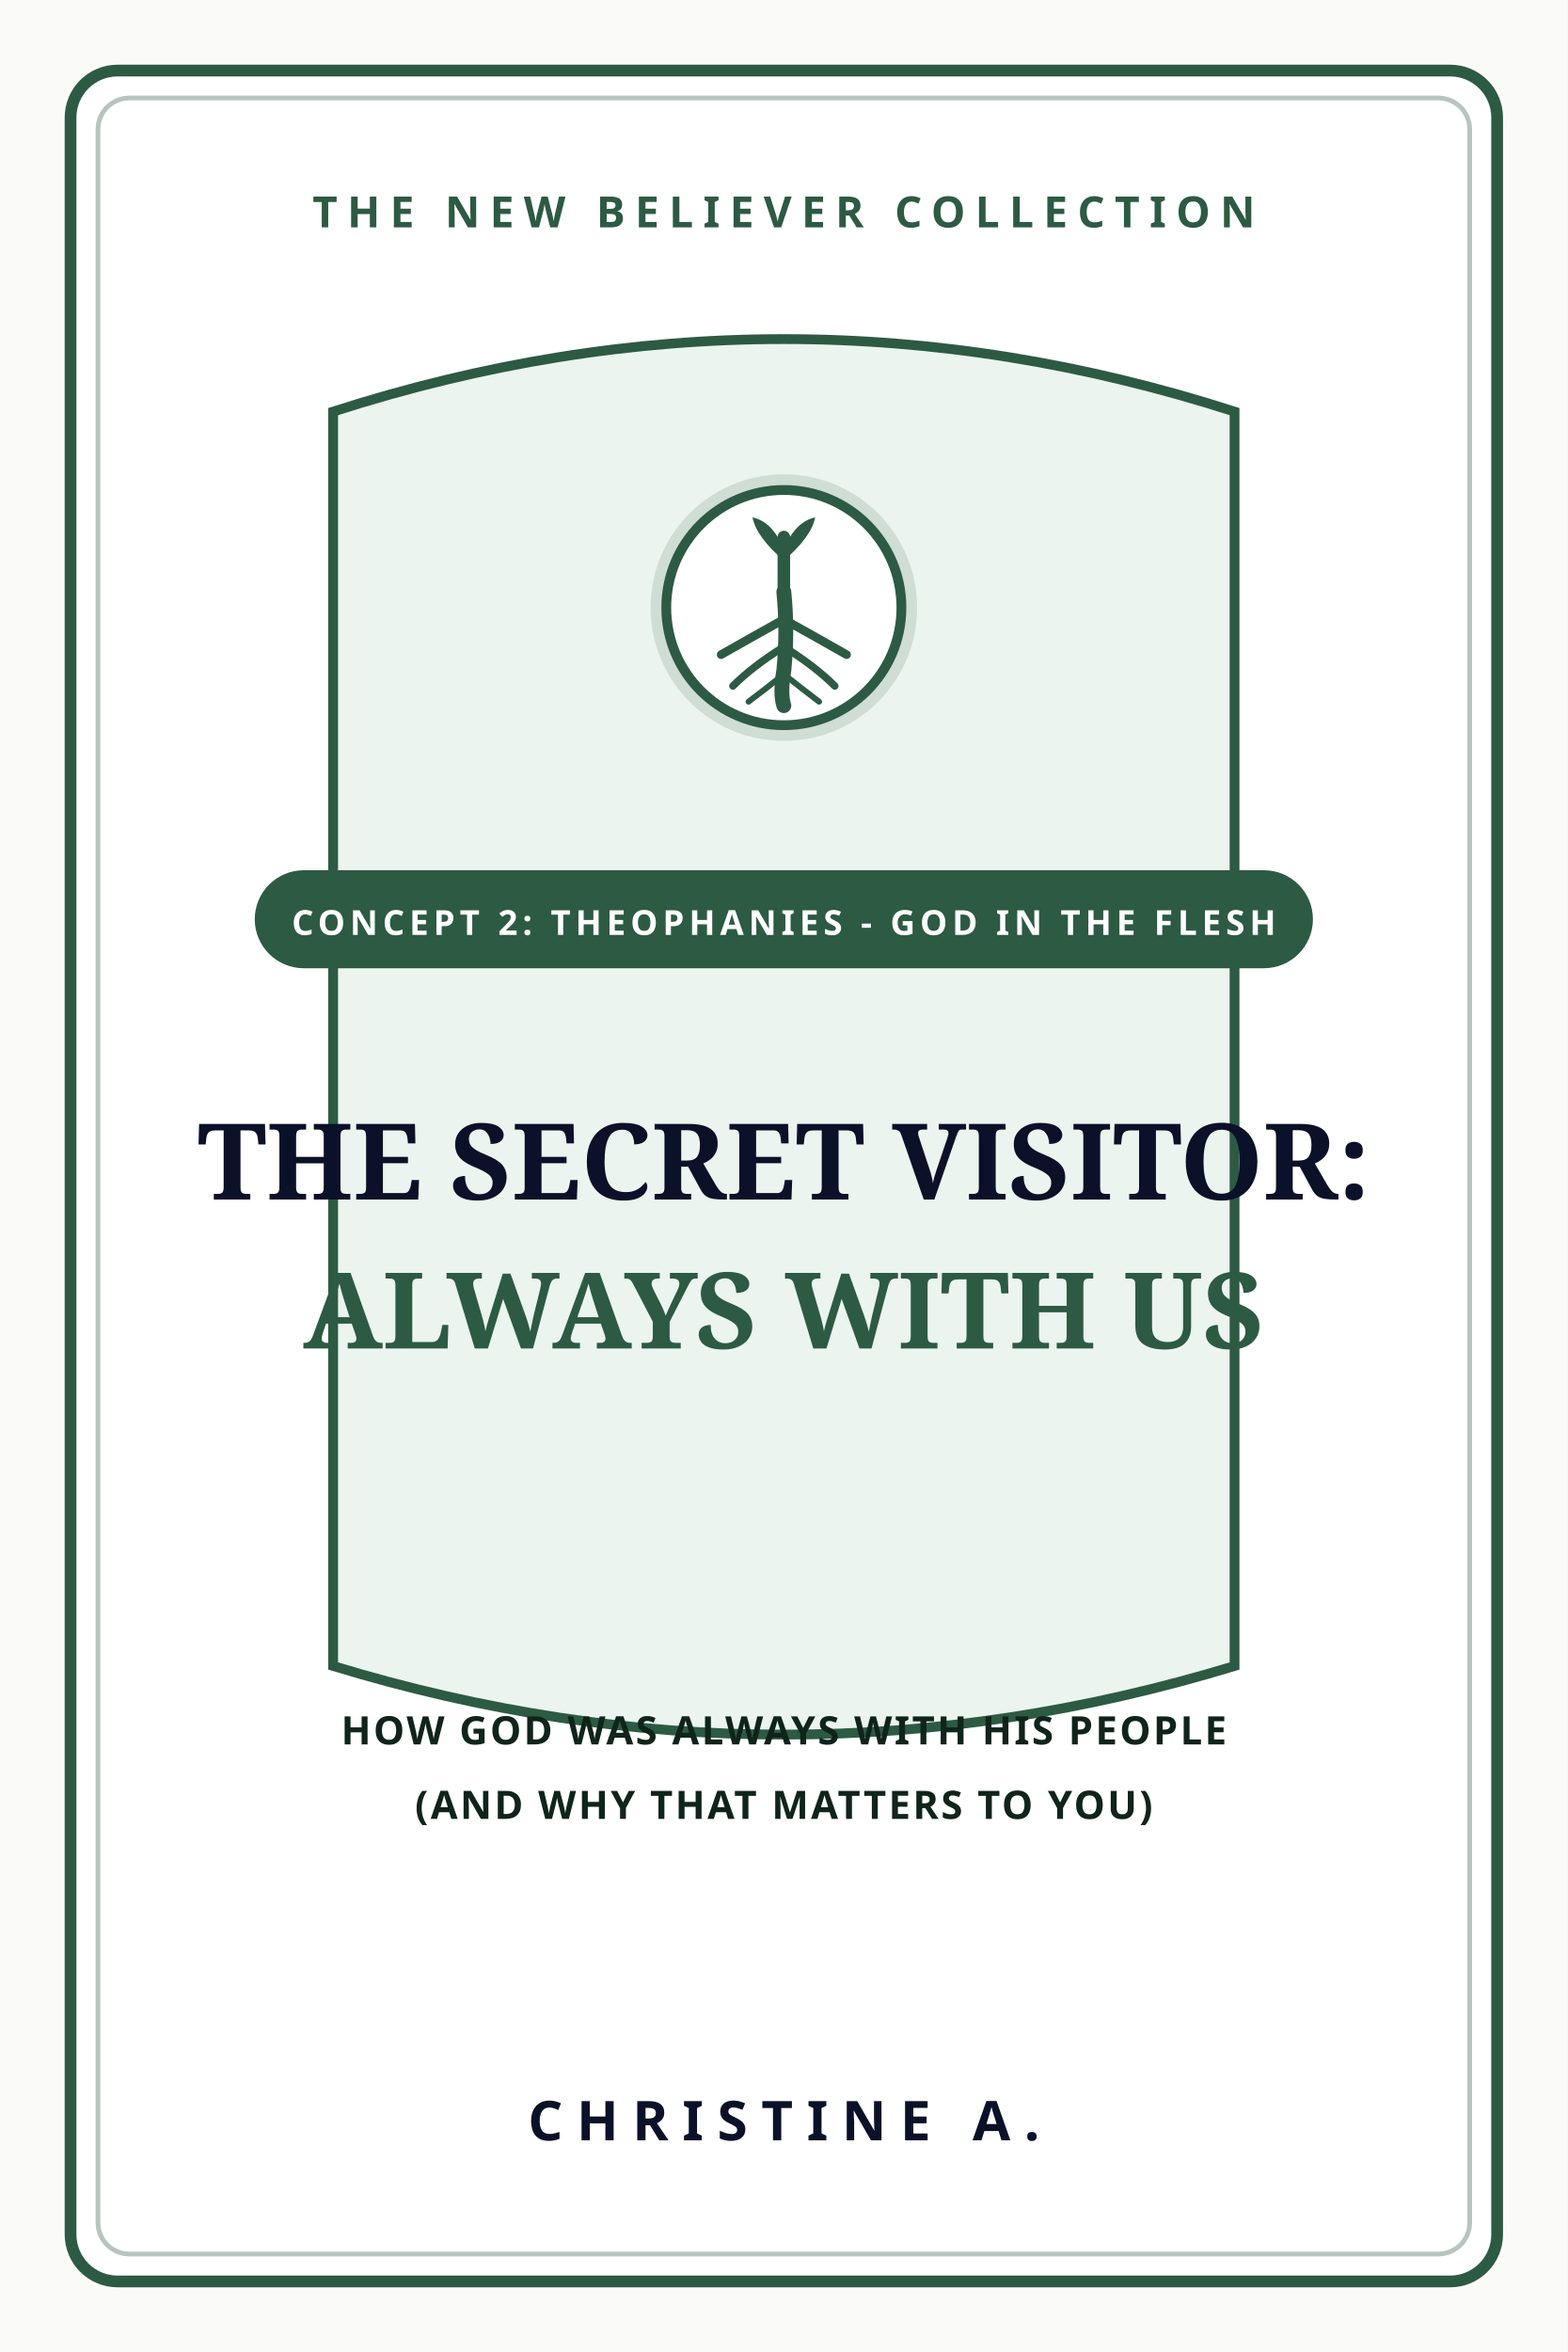
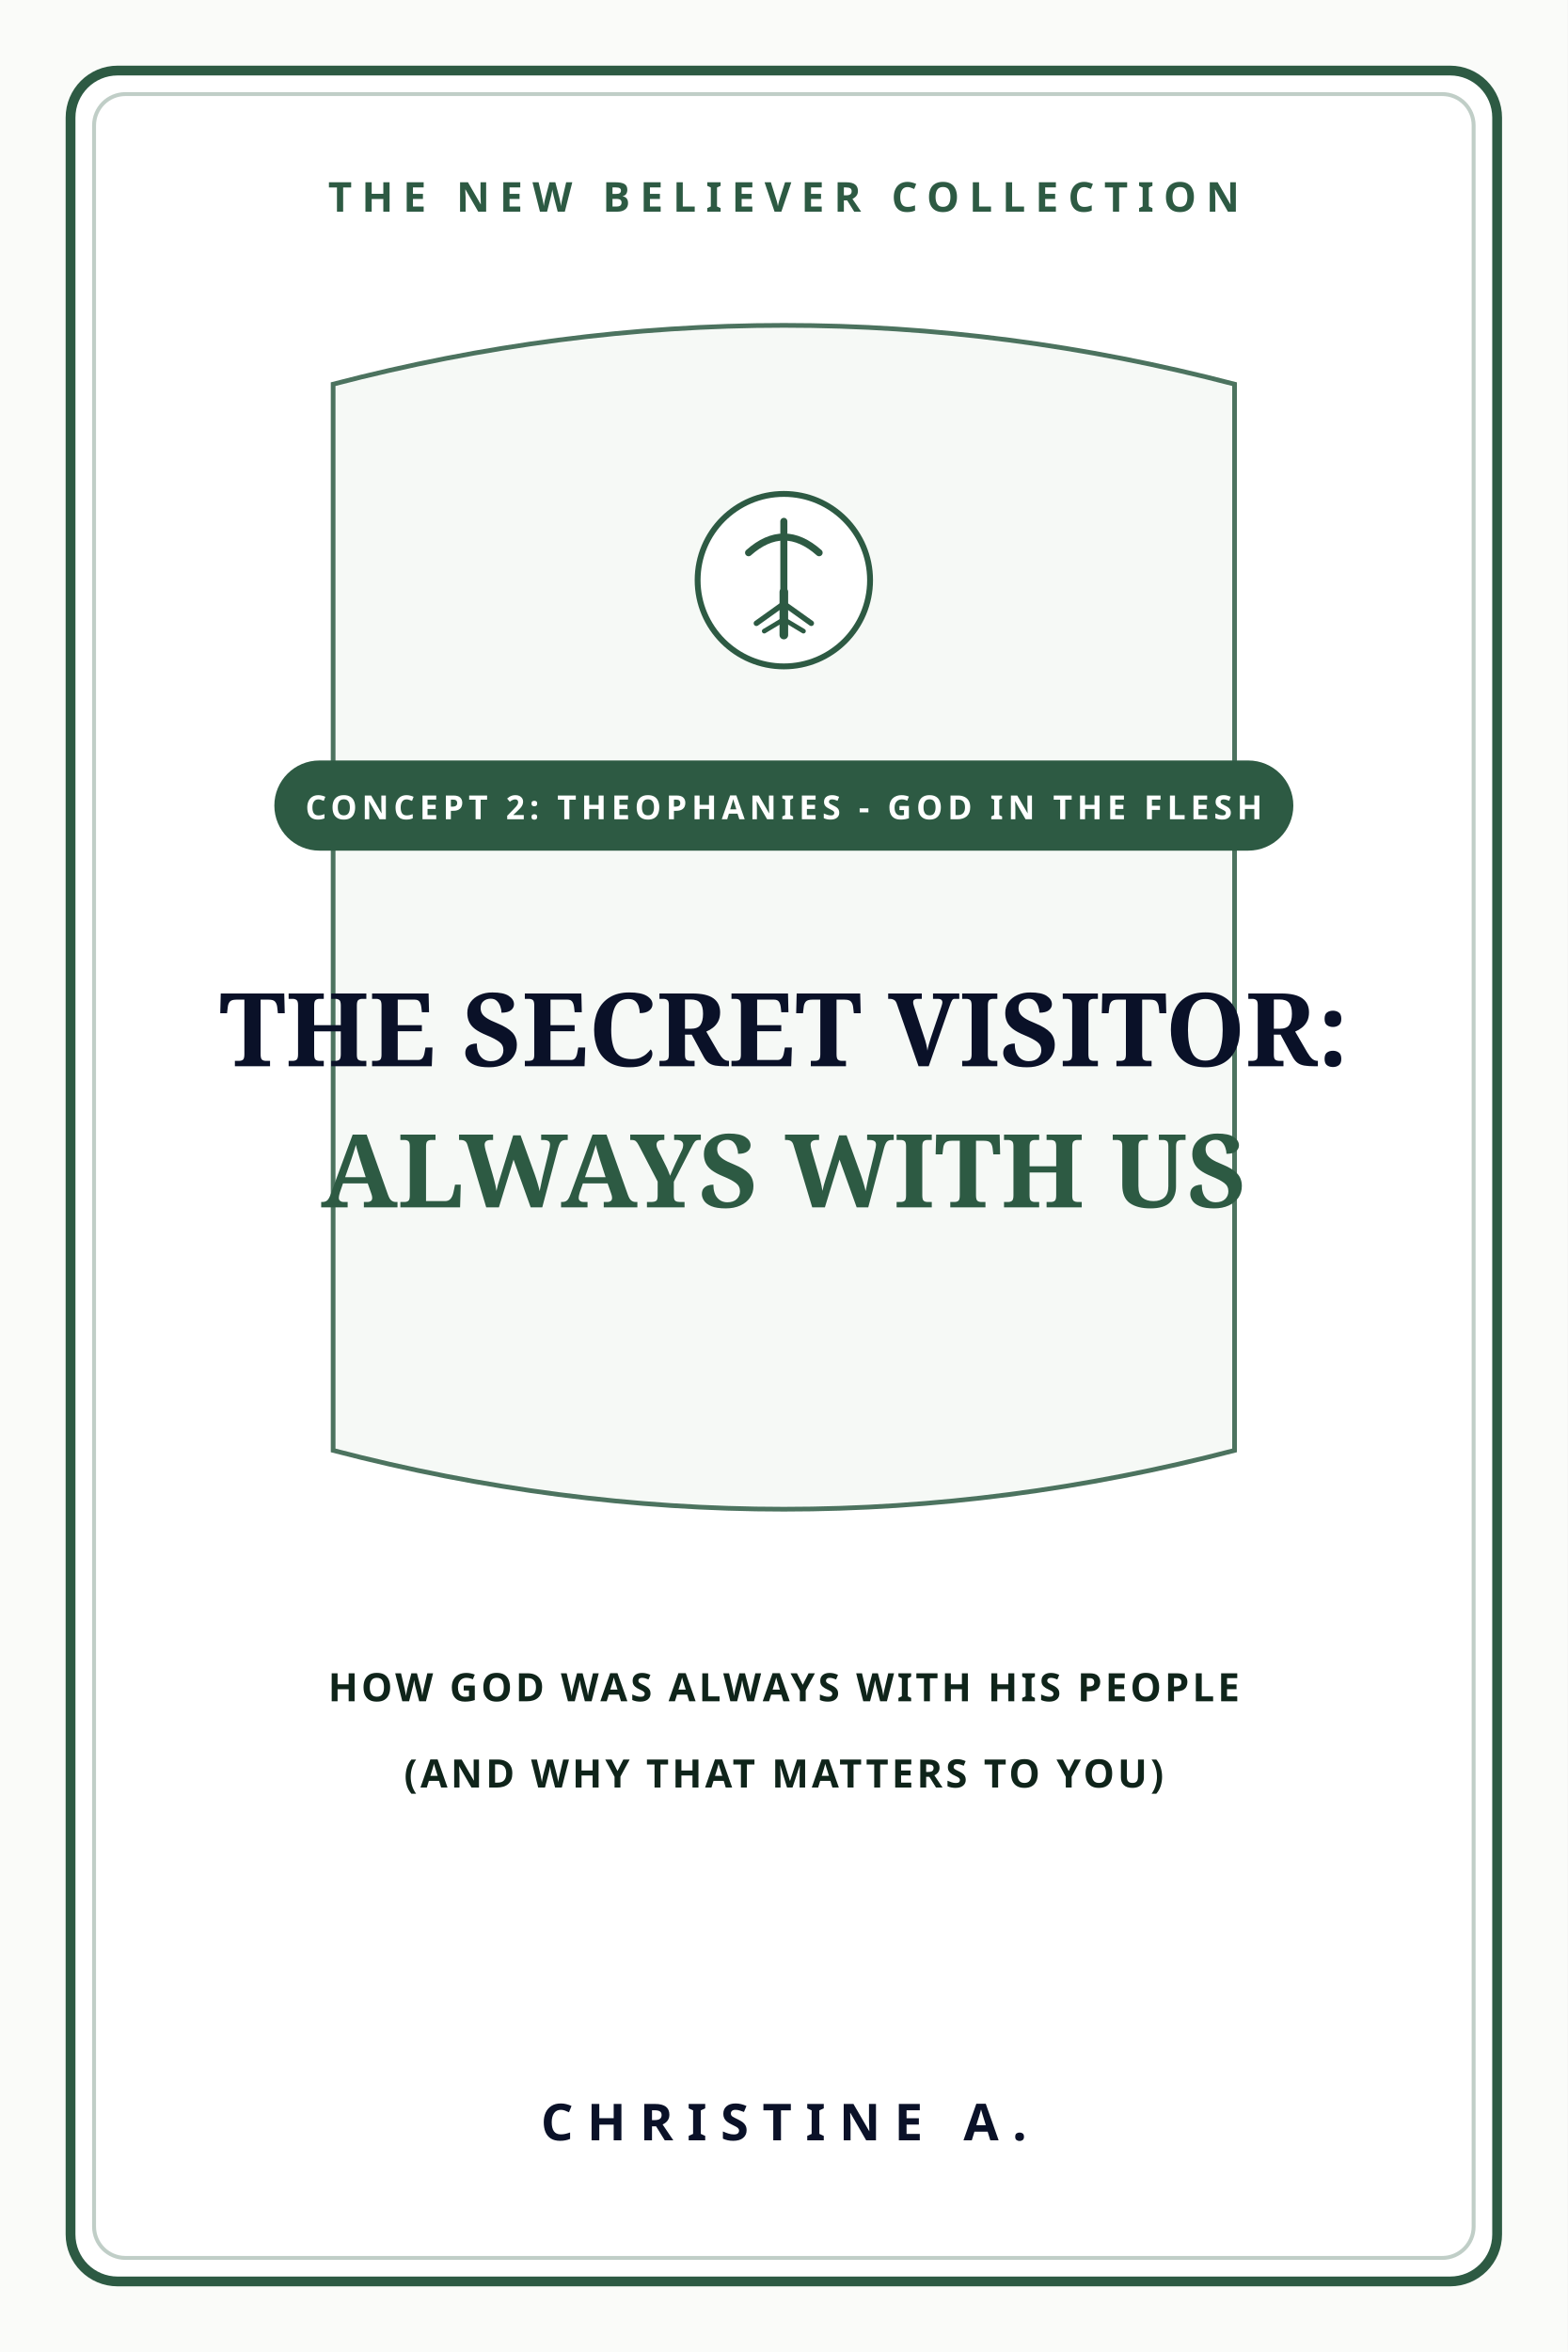
<svg xmlns="http://www.w3.org/2000/svg" viewBox="0 0 400 600" width="100%" height="100%">
  <rect width="100%" height="100%" fill="#FAFBF9" />
-   <rect x="18" y="18" width="364" height="564" rx="12" fill="#FFFFFF" stroke="#2D5A43" stroke-width="3" />
-   <rect x="25" y="25" width="350" height="550" rx="8" fill="none" stroke="#2D5A43" stroke-width="1.2" opacity="0.35" />
-   <path d="M 85 105 Q 200 68 315 105 L 315 425 Q 200 460 85 425 Z" fill="#EBF4EE" stroke="#2D5A43" stroke-width="2.5" />
-   <g transform="translate(200, 155)">
-     <circle cx="0" cy="0" r="34" fill="#2D5A43" opacity="0.15" />
-     <circle cx="0" cy="0" r="30" fill="#FFFFFF" stroke="#2D5A43" stroke-width="2.5" />
-     <path d="M 0 -18 L 0 -4" stroke="#2D5A43" stroke-width="3.2" stroke-linecap="round" />
-     <path d="M 0 -12 Q -7 -18 -8 -23 Q -3 -22 0 -15" fill="#2D5A43" />
-     <path d="M 0 -12 Q 7 -18 8 -23 Q 3 -22 0 -15" fill="#2D5A43" />
-     <path d="M 0 -4 Q 1 6 0 16 Q -1 22 0 25" stroke="#2D5A43" stroke-width="3.8" fill="none" stroke-linecap="round" />
-     <path d="M 0 3 Q -9 8 -16 12" stroke="#2D5A43" stroke-width="2.2" fill="none" stroke-linecap="round" />
-     <path d="M 0 3 Q 9 8 16 12" stroke="#2D5A43" stroke-width="2.2" fill="none" stroke-linecap="round" />
-     <path d="M 0 10 Q -8 15 -13 20" stroke="#2D5A43" stroke-width="1.9" fill="none" stroke-linecap="round" />
-     <path d="M 0 10 Q 8 15 13 20" stroke="#2D5A43" stroke-width="1.9" fill="none" stroke-linecap="round" />
-     <path d="M 0 17 Q -5 21 -9 24" stroke="#2D5A43" stroke-width="1.5" fill="none" stroke-linecap="round" />
-     <path d="M 0 17 Q 5 21 9 24" stroke="#2D5A43" stroke-width="1.5" fill="none" stroke-linecap="round" />
+   <rect x="18" y="18" width="364" height="564" rx="12" fill="#FFFFFF" stroke="#2D5A43" stroke-width="2.5" />
+   <rect x="24" y="24" width="352" height="552" rx="8" fill="none" stroke="#2D5A43" stroke-width="1" opacity="0.3" />
+   <path d="M 85 98 Q 200 68 315 98 L 315 370 Q 200 400 85 370 Z" fill="#F4F8F5" stroke="#2D5A43" stroke-width="1.2" opacity="0.85" />
+   <g transform="translate(200, 148)">
+     <circle cx="0" cy="0" r="22" fill="#2D5A43" opacity="0.12" />
+     <circle cx="0" cy="0" r="22" fill="#FFFFFF" stroke="#2D5A43" stroke-width="1.5" />
+     <path d="M -9 -7 Q 0 -15 9 -7 M 0 -15 L 0 3" stroke="#2D5A43" stroke-width="1.8" fill="none" stroke-linecap="round" />
+     <path d="M 0 3 L 0 14" stroke="#2D5A43" stroke-width="2.2" stroke-linecap="round" />
+     <path d="M 0 6 L -7 11" stroke="#2D5A43" stroke-width="1.4" stroke-linecap="round" />
+     <path d="M 0 6 L 7 11" stroke="#2D5A43" stroke-width="1.4" stroke-linecap="round" />
+     <path d="M 0 10 L -5 13" stroke="#2D5A43" stroke-width="1.2" stroke-linecap="round" />
+     <path d="M 0 10 L 5 13" stroke="#2D5A43" stroke-width="1.2" stroke-linecap="round" />
  </g>
-   <text x="200" y="58" font-family="'Montserrat', system-ui, sans-serif" font-size="11" font-weight="800" fill="#2D5A43" text-anchor="middle" letter-spacing="2.5">THE NEW BELIEVER COLLECTION</text>
-   <rect x="65" y="222" width="270" height="25" rx="12.5" fill="#2D5A43" />
-   <text x="200" y="238.5" font-family="'Montserrat', system-ui, sans-serif" font-size="8.8" font-weight="800" fill="#FFFFFF" text-anchor="middle" letter-spacing="1.2">CONCEPT 2: THEOPHANIES - GOD IN THE FLESH</text>
-   <text x="200" y="306" font-family="'Playfair Display', Georgia, serif" font-size="27" font-weight="bold" fill="#0A1128" text-anchor="middle">THE SECRET VISITOR:</text>
-   <text x="200" y="344" font-family="'Playfair Display', Georgia, serif" font-size="27" font-weight="bold" fill="#2D5A43" text-anchor="middle">ALWAYS WITH US</text>
-   <text x="200" y="445" font-family="'Montserrat', system-ui, sans-serif" font-size="10" font-weight="800" fill="#0F241A" text-anchor="middle" letter-spacing="0.6">HOW GOD WAS ALWAYS WITH HIS PEOPLE</text>
-   <text x="200" y="464" font-family="'Montserrat', system-ui, sans-serif" font-size="10" font-weight="800" fill="#0F241A" text-anchor="middle" letter-spacing="0.6">(AND WHY THAT MATTERS TO YOU)</text>
-   <text x="200" y="546" font-family="'Montserrat', system-ui, sans-serif" font-size="14" font-weight="800" fill="#0A1128" text-anchor="middle" letter-spacing="3.5">CHRISTINE A.</text>
+   <text x="200" y="54" font-family="'Montserrat', system-ui, sans-serif" font-size="10.5" font-weight="800" fill="#2D5A43" text-anchor="middle" letter-spacing="2.5">THE NEW BELIEVER COLLECTION</text>
+   <rect x="70" y="194" width="260" height="23" rx="11.5" fill="#2D5A43" />
+   <text x="200" y="209" font-family="'Montserrat', system-ui, sans-serif" font-size="8.5" font-weight="800" fill="#FFFFFF" text-anchor="middle" letter-spacing="1.2">CONCEPT 2: THEOPHANIES - GOD IN THE FLESH</text>
+   <text x="200" y="272" font-family="'Playfair Display', Georgia, serif" font-size="26" font-weight="bold" fill="#0A1128" text-anchor="middle">THE SECRET VISITOR:</text>
+   <text x="200" y="308" font-family="'Playfair Display', Georgia, serif" font-size="26" font-weight="bold" fill="#2D5A43" text-anchor="middle">ALWAYS WITH US</text>
+   <text x="200" y="434" font-family="'Montserrat', system-ui, sans-serif" font-size="10" font-weight="800" fill="#0F241A" text-anchor="middle" letter-spacing="0.8">HOW GOD WAS ALWAYS WITH HIS PEOPLE</text>
+   <text x="200" y="456" font-family="'Montserrat', system-ui, sans-serif" font-size="10" font-weight="800" fill="#0F241A" text-anchor="middle" letter-spacing="0.8">(AND WHY THAT MATTERS TO YOU)</text>
+   <text x="200" y="546" font-family="'Montserrat', system-ui, sans-serif" font-size="13" font-weight="800" fill="#0A1128" text-anchor="middle" letter-spacing="3.5">CHRISTINE A.</text>
</svg>
